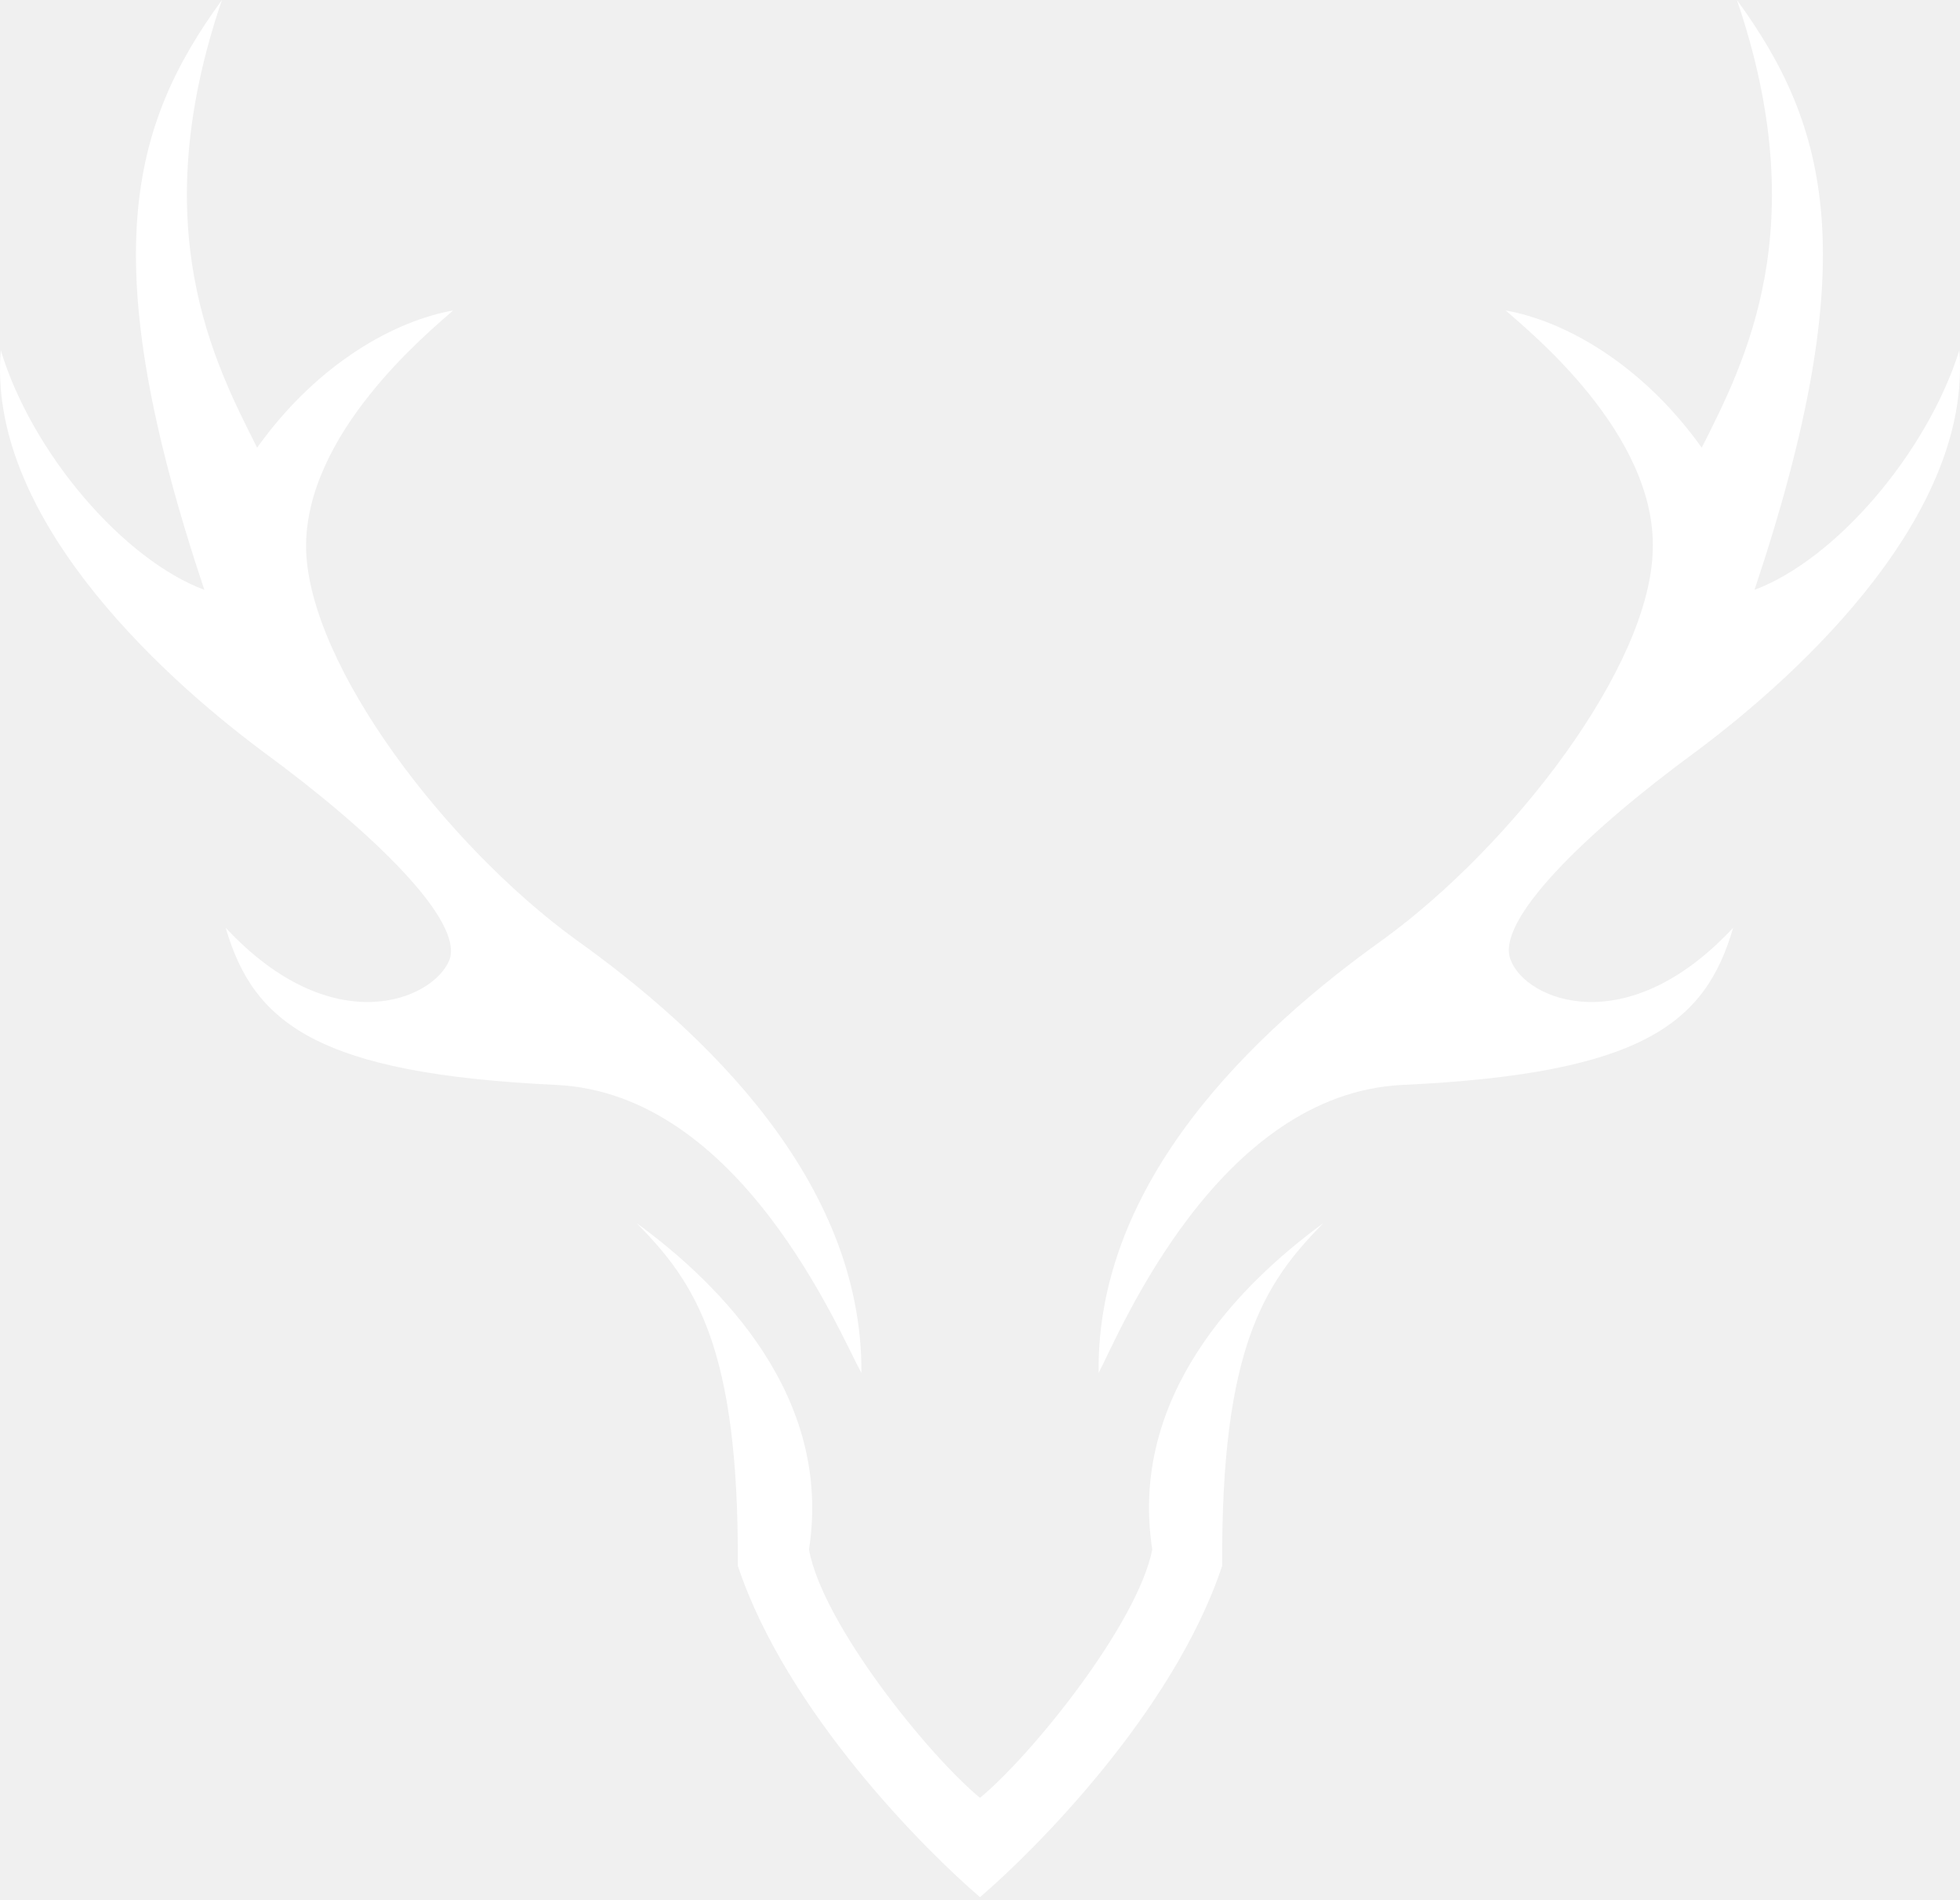
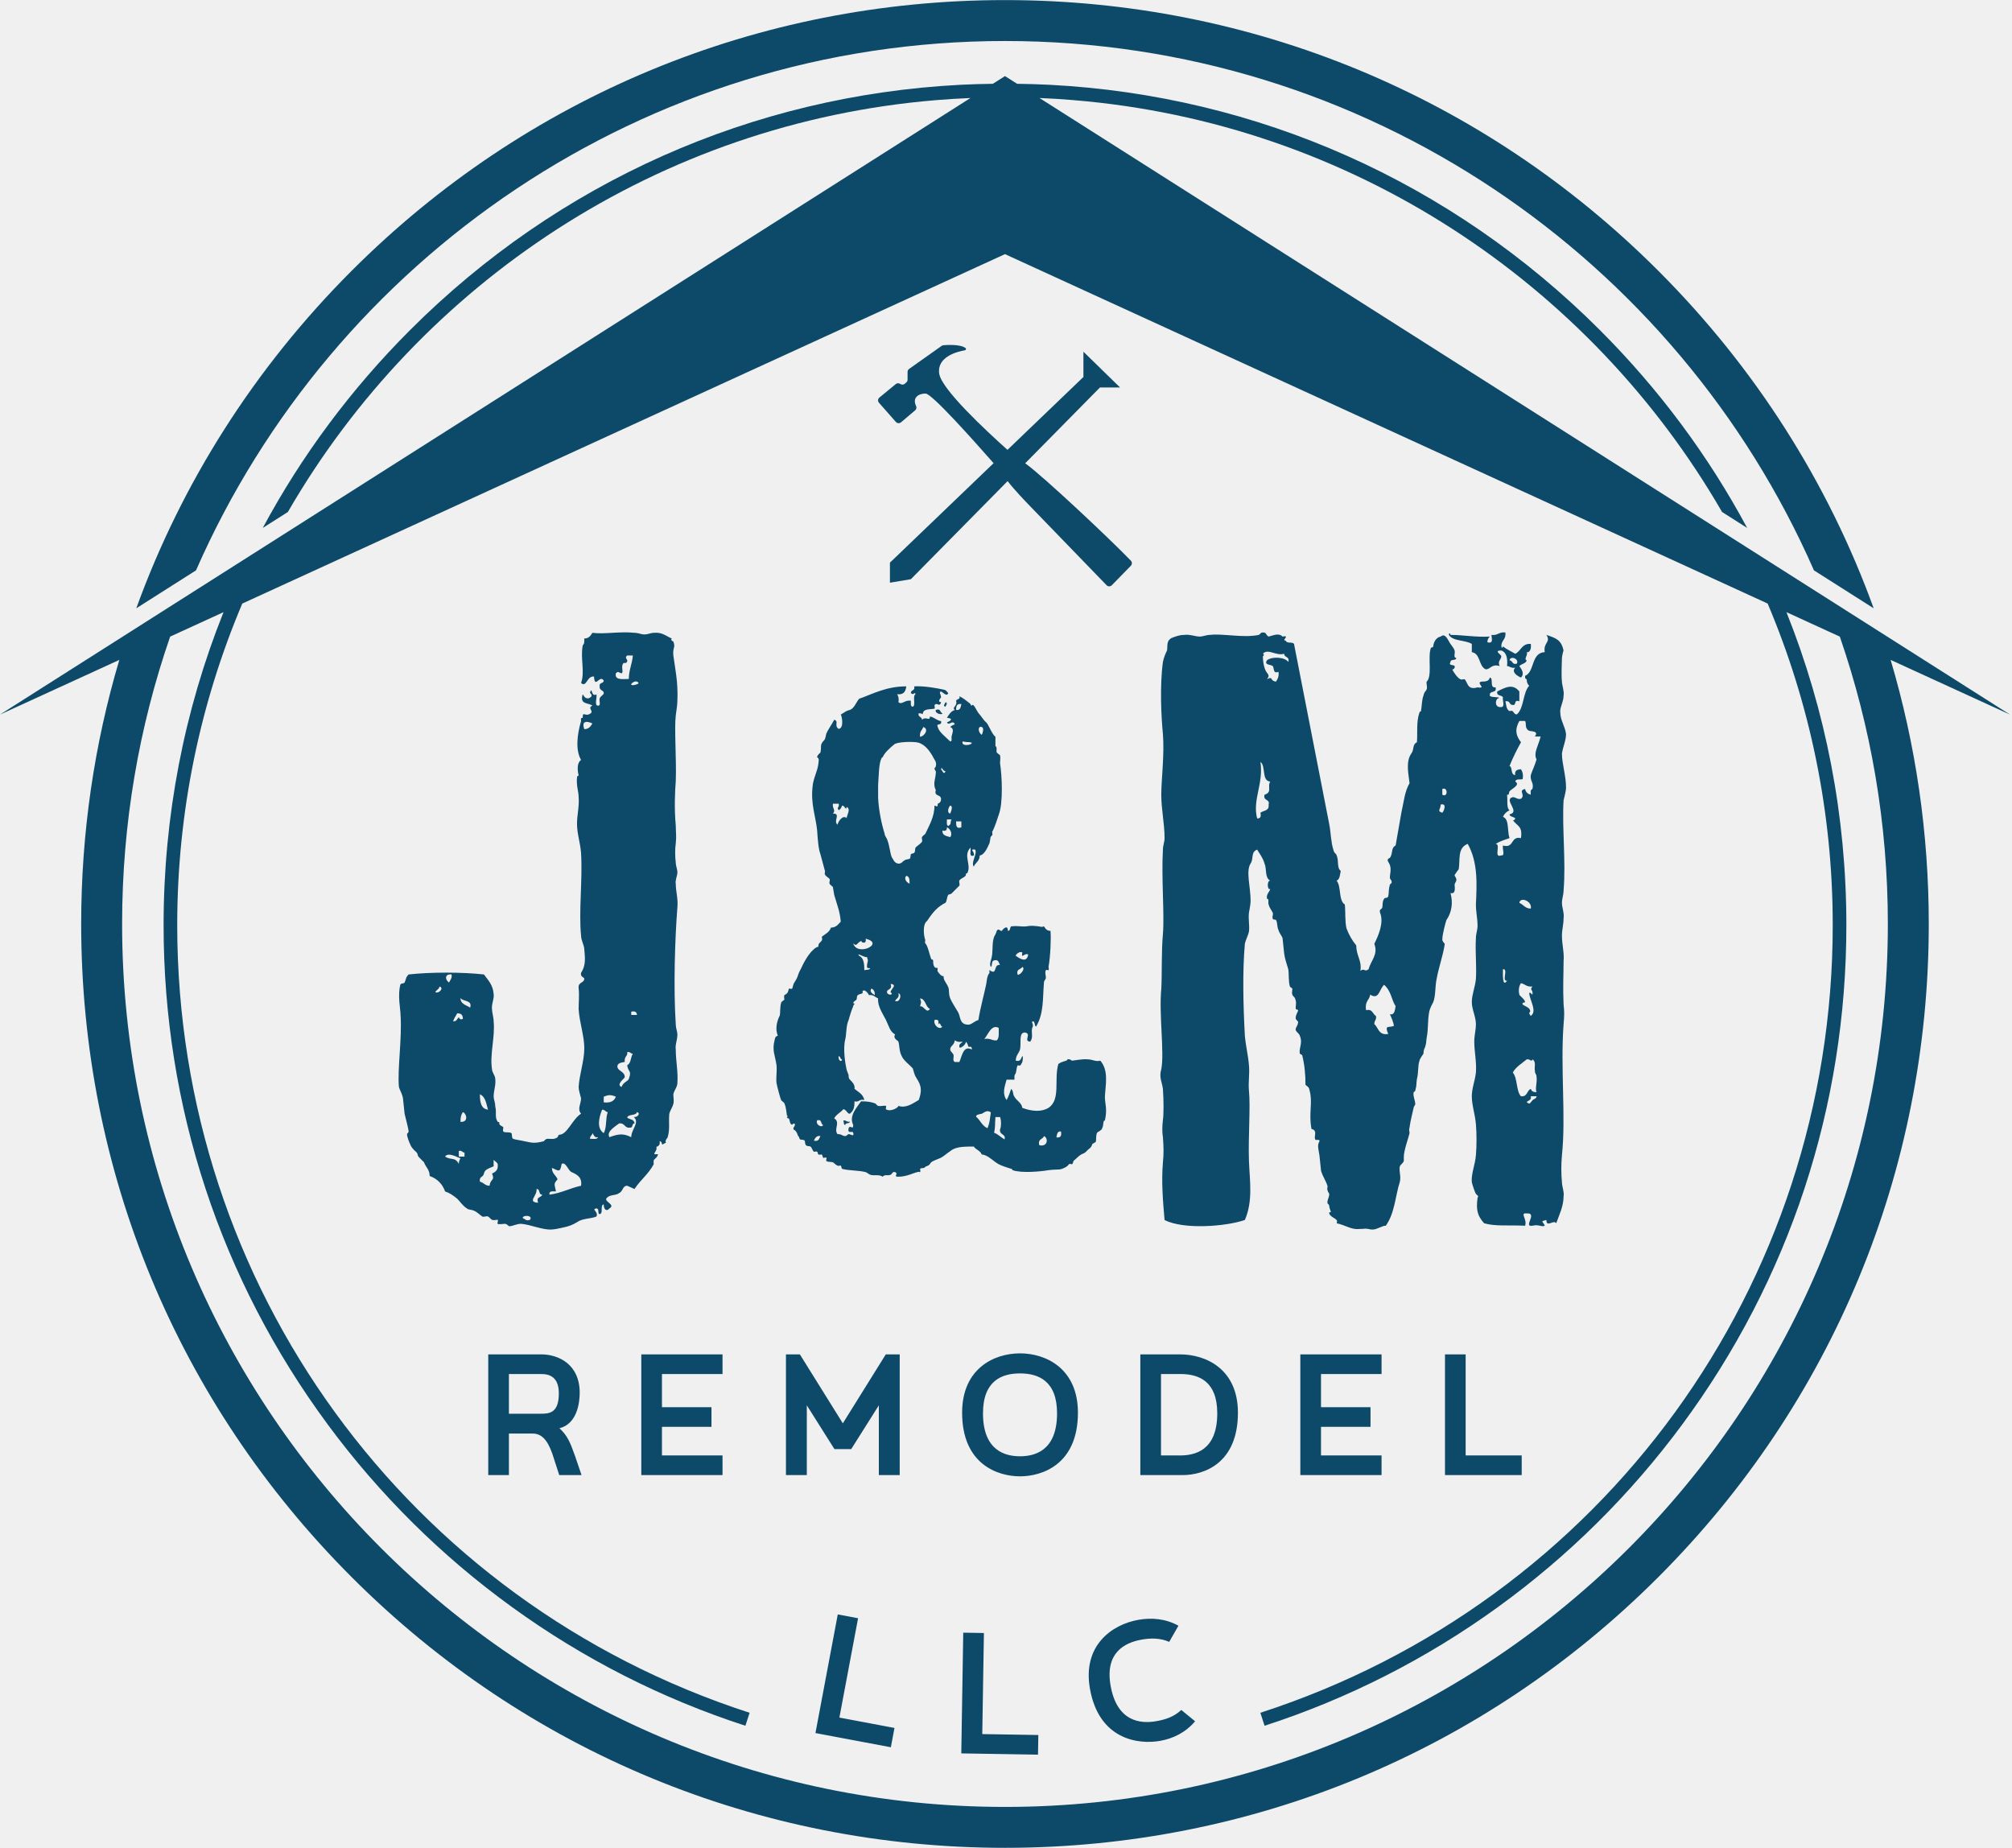
- <svg xmlns="http://www.w3.org/2000/svg" width="260px" height="252px" viewBox="0 0 260 252" version="1.1">
-   <g id="Page-1" stroke="none" stroke-width="1" fill="none" fill-rule="evenodd">
-     <g id="v" transform="translate(-0, 0)" fill="#FFFFFF" fill-rule="nonzero">
-       <path d="M145.736,182.166 C145.403,156.686 166.404,136.831 183.572,124.587 C200.573,112.178 218.908,88.518 219.241,72.966 C219.741,57.578 202.907,44.011 199.74,41.198 C207.24,42.522 217.574,47.982 225.742,59.398 C231.409,48.147 240.743,30.278 230.409,0 C242.576,16.711 247.41,34.415 232.742,78.26 C243.409,74.289 255.577,60.226 259.911,46.493 C261.577,68.002 239.576,88.849 224.908,99.769 C210.241,110.524 198.24,122.271 200.407,127.4 C202.407,132.695 215.741,138.32 229.909,123.098 C226.242,135.673 218.074,142.456 186.072,143.946 C161.571,145.104 148.57,176.706 145.736,182.166 Z" id="&lt;Path&gt;" />
-       <path d="M114.269,182.166 C114.433,156.686 93.435,136.831 76.269,124.587 C59.27,112.178 41.105,88.518 40.605,72.966 C40.272,57.578 56.937,44.011 60.104,41.198 C52.604,42.522 42.271,47.982 34.105,59.398 C28.439,48.147 19.106,30.278 29.439,0 C17.273,16.711 12.44,34.415 27.106,78.26 C16.44,74.289 4.274,60.226 0.108,46.493 C-1.726,68.002 20.273,88.849 34.939,99.769 C49.604,110.524 61.603,122.271 59.604,127.4 C57.437,132.695 44.105,138.32 29.939,123.098 C33.605,135.673 41.938,142.456 73.769,143.946 C98.268,145.104 111.267,176.706 114.269,182.166 Z" id="&lt;Path&gt;" />
-       <path d="M175.541,162.293 C164.28,170.528 149.707,185.35 152.854,205.607 C150.866,215.488 136.955,232.78 130,238.545 C123.045,232.78 109.134,215.488 107.312,205.607 C110.459,185.35 95.72,170.528 84.459,162.293 C92.242,170.198 98.038,178.762 97.873,207.747 C104.331,227.181 122.879,245.626 130,251.72 C130,251.72 130,251.72 130,251.72 C130,251.72 130,251.72 130,251.72 C137.121,245.626 155.669,227.181 162.127,207.747 C161.962,178.762 167.758,170.198 175.541,162.293 Z" id="&lt;Path&gt;" />
-     </g>
-   </g>
+ <svg xmlns="http://www.w3.org/2000/svg" xml:space="preserve" style="fill-rule:evenodd;clip-rule:evenodd;stroke-linejoin:round;stroke-miterlimit:2" viewBox="0 0 710 652">
+   <path d="M190.922 498.827h-11.335v-14.006h11.335c3.105 0 6.281 1.083 6.281 6.859 0 6.931-3.393 7.147-6.281 7.147Zm6.498 5.127c6.137-1.516 7.148-8.809 7.148-12.491 0-10.107-7.509-13.573-13.574-13.573h-18.699v42.597h7.292v-14.656h8.375c2.96 0 5.126 1.949 6.931 7.076l2.455 7.58h7.869l-2.31-6.785c-1.732-4.911-2.743-7.222-5.487-9.748ZM226.302 520.487h28.663v-6.931h-21.371v-10.108h17.472v-6.931h-17.472v-11.696h21.371v-6.931h-28.663v42.597ZM297.42 502.22l-15.162-24.33h-4.909v42.597h7.364v-24.62l9.747 15.451h5.92l9.747-15.451v24.62h7.364V477.89h-4.909l-15.162 24.33ZM359.948 513.845c-5.126 0-13.068-1.877-13.068-15.162 0-11.552 6.714-14.079 13.068-14.079 6.353 0 13.068 2.527 13.068 14.079 0 13.285-7.942 15.162-13.068 15.162Zm0-36.316c-9.314 0-20.433 5.486-20.433 20.937 0 18.267 12.635 22.455 20.433 22.455 7.797 0 20.432-4.188 20.432-22.455 0-15.451-11.119-20.937-20.432-20.937ZM416.338 513.556h-6.642v-28.735h6.859c6.497 0 12.995 2.527 12.995 13.862 0 13.285-8.014 14.873-13.212 14.873Zm.072-35.666h-14.006v42.597h14.872c7.726 0 19.566-4.259 19.566-22.021 0-15.378-11.262-20.576-20.432-20.576ZM458.865 520.487h28.663v-6.931h-21.371v-10.108h17.472v-6.931h-17.472v-11.696h21.371v-6.931h-28.663v42.597ZM517.203 477.89h-7.291v42.597h27.074v-6.931h-19.783V477.89ZM354.64 14.47c127.45 0 237.27 76.92 285.47 186.78l21.08 13.39c-16.05-44.27-41.76-84.85-76.04-119.13C523.58 33.94 441.72.03 354.64.03c-87.07 0-168.94 33.91-230.51 95.48-34.281 34.28-59.991 74.86-76.041 119.13l21.08-13.39C117.37 91.39 227.19 14.47 354.64 14.47ZM302.8 570.994l-7.166-1.349-7.876 41.862 26.606 5.006 1.282-6.811-19.441-3.658 6.595-35.05ZM347.206 576.204l-7.293-.118-.692 42.597 27.074.441.113-6.931-19.783-.322.581-35.667ZM407.948 607.33c-5.122.893-13.766.493-16.047-12.595-1.984-11.379 4.696-15.108 11.026-16.212 3.129-.545 6.417-.605 9.669.807l3.256-5.697c-4.54-2.507-9.445-2.898-14.069-2.093-9.389 1.637-19.827 9.026-17.174 24.247 3.136 17.995 17.014 19.827 24.695 18.489 4.553-.793 9.023-2.892 12.424-6.929l-4.872-3.989c-2.711 2.525-5.779 3.427-8.908 3.972Z" style="fill:#0d4969;fill-rule:nonzero" />
+   <path d="M316.148 148.883a1.29 1.29 0 0 0 1.803.13l4.985-4.229c.436-.37.596-.993.344-1.506-1.403-2.865.711-4.415 3.343-4.415 2.22 0 17.145 16.781 23.999 24.57l-36.58 35.097v7.074l7.381-1.23 34.15-34.622c2.303 3.022 6.399 7.275 7.873 8.798l27.047 27.945a1.29 1.29 0 0 0 1.851.004l6.709-6.87a1.285 1.285 0 0 0 .012-1.792c-6.92-7.202-30.997-29.912-37.297-34.365l26.397-26.762h7.074l-12.918-12.61v8.919l-26.799 25.713c-7.683-6.871-23.232-21.361-24.081-26.841-.942-6.081 6.559-7.869 9.054-8.292.38-.065.527-.562.221-.797-1.795-1.378-6.477-1.1-7.797-.99-.23.019-.445.099-.633.233l-11.475 8.128a1.29 1.29 0 0 0-.545 1.053v2.745c0 .372-.16.726-.44.972l-.517.451a1.29 1.29 0 0 1-1.477.157l-.283-.157a1.29 1.29 0 0 0-1.447.131l-5.773 4.744a1.292 1.292 0 0 0-.148 1.852l5.967 6.762Z" style="fill:#0d4969;fill-rule:nonzero" />
+   <path d="M666.19 326.02c0 171.79-139.76 311.55-311.55 311.55-171.79 0-311.551-139.76-311.551-311.55 0-35.488 5.974-69.592 16.952-101.392l18.839-8.63c-13.872 34.645-21.151 71.968-21.151 110.422 0 64.01 20.05 124.96 57.981 176.28a297.79 297.79 0 0 0 64.98 64.36c25.18 18.24 52.89 32.32 82.35 41.87l1.48-4.58C143.71 565.21 62.539 453.52 62.539 326.42c0-40.22 8.19-78.558 22.957-113.453L354.64 89.672l269.138 123.292c14.771 34.899 22.962 73.241 22.962 113.456 0 127.1-81.17 238.79-201.98 277.93l1.48 4.58c29.46-9.55 57.17-23.63 82.35-41.87 24.87-18 46.73-39.66 64.99-64.36 37.92-51.32 57.97-112.27 57.97-176.28 0-38.448-7.28-75.773-21.146-110.421l18.834 8.629c10.978 31.8 16.952 65.904 16.952 101.392Zm43.091-73.887L366.816 34.582c4.055.168 8.09.418 12.104.748h.01l.01.01c97.78 8.08 182.05 64.54 228.75 145.32h.01l8.84 5.62c-13.61-25.37-31.03-48.87-51.95-69.8-52.35-52.35-120.8-82.75-194.19-86.56a308.11 308.11 0 0 0-11.479-.353l-4.281-2.719-4.28 2.719c-3.838.054-7.667.157-11.48.353-73.39 3.81-141.84 34.21-194.19 86.56-20.92 20.93-38.34 44.43-51.961 69.8l8.851-5.62C148.3 99.87 232.57 43.41 330.36 35.33c4.014-.33 8.049-.58 12.105-.748L0 252.133l42.105-19.289c-8.861 29.856-13.456 61.161-13.456 93.176 0 87.07 33.91 168.93 95.481 230.5C185.7 618.1 267.57 652 354.64 652c87.08 0 168.94-33.9 230.51-95.48 61.57-61.57 95.48-143.43 95.48-230.5 0-32.015-4.594-63.32-13.456-93.176l42.107 19.289Z" style="fill:#0d4969;fill-rule:nonzero" />
+   <path d="m388.758 398.515-.014.029c.034-.034.032-.038.014-.029ZM333.693 247.733c-.23.693-1.156 1.388 0 1.62 0-.464.924-1.157 0-1.62ZM330.224 250.508c-.464 1.388 2.543 1.851 2.313 1.157-.926-.231-.463-1.85-2.313-1.157Z" style="fill:#0d4969;fill-rule:nonzero" />
+   <path d="M372.784 401.318c.23-.924.23-2.311 1.62-2.081.23 1.387 0 2.314-1.62 2.081Zm-6.014 2.776c-.693-2.313 1.387-2.08 1.618-3.237 1.62.694 1.389 3.931-1.618 3.237Zm-12.259-2.08c-1.388-.696-2.314-1.853-3.701-2.314.463-2.313.231-2.545.463-5.552h1.618c.463.926.463 3.47 0 4.396-.231 2.08 2.083 1.387 1.62 3.47Zm-6.014-3.933c-1.85-.694-2.544-2.777-3.933-3.933-.694-.924 2.083-1.155 1.85-1.155.696-.232 1.852-1.619 3.24-.463-.464 2.774-.233 3.007-1.157 5.551Zm3.933-35.391c0 1.62.23 3.703-.696 4.397-1.617.23-2.313-.927-4.394-.464 1.387-1.619 2.544-5.32 5.09-3.933Zm-13.88 12.03h-1.619c-.924-.463-.231-1.62-.461-2.546-.233-.694-1.157-1.157-1.157-1.85 0-1.387 1.387-1.387 1.618-3.237.695.463 1.389.693 2.776.463-.463.693-1.387.693-1.157 1.85 0 .924 2.314-.694 2.314-1.85.463.461.693 1.156.926 1.85 1.156-.233 1.156.23 1.156.924-3.009-1.618-3.469 2.313-4.396 4.396Zm-8.79-14.804c2.546-.693.694 2.544 1.62 1.157.694 0 .463 1.157 1.157 1.157-.926 1.387-3.24-.464-2.777-2.314Zm-5.087-4.857c.461-1.852.461-1.156 0-2.776 2.081.23 1.85 3.007 3.47 3.7-1.157 1.85-2.083-1.156-3.47-.924Zm-.463 33.075c-2.083 1.157-4.396 3.007-7.17 2.083-.463 1.157-3.47 2.081-4.396 1.157-.231 0 .232-.927 0-1.157-.694-.231-1.851.23-2.775 0-.232 0-.926-.926-1.156-.926-1.389-.461-2.546-.694-4.857-.694-1.389 2.083-4.396 5.09-2.777 8.327 0 2.083-.926-.23-1.619 1.157-.463 2.313 1.387.693 1.619 1.619.464 1.618-.926.461-1.619.461-.231 0-.694.696-1.157.696-1.157 0-1.157-.696-2.776-.696-1.387-1.85 1.156-4.163-1.157-5.55.696-1.387 2.313-2.081 3.24-3.237 1.387.23 1.619 2.543 2.776 1.156.924-.926 1.157-2.083 1.157-3.933 1.617.463 1.617-.924 3.467-.463-.461-2.081-2.08-2.774-3.467-3.931.23-1.389-.696-2.313-1.62-3.239-.463-.461-.463-.924-.463-1.618l-.694-1.852c-.463-2.081-1.387-7.401-.463-10.871.463-2.313.233-4.626 1.157-6.707.23-.926.926-3.239 1.619-4.857 0-.463.464-.695.464-.695 0-.231-.464-.461-.464-.461.231-.696.694-.696 1.157-1.157.231-.463 0-1.157.463-1.62.461-.463 2.311-.463 1.618-1.156.463-1.387 2.083.463 2.313 1.156 1.62-.23 2.083.694 3.239 1.157-.232 2.776 1.618 5.32 2.775 7.633.926 1.85 1.389 4.164 3.239 5.088-.926 1.389.924 2.083 1.157 2.546.463 1.85.23 3.237 1.156 5.087.694 1.62 2.774 3.007 3.931 4.396.233.694.463 1.85.926 2.774 1.387 2.314 2.777 3.933 1.157 8.327Zm-28.22-15.497c.693.233.463 1.157 1.156 1.157-.23 1.389-1.619 0-1.156-1.157Zm-.463-81.65c-1.618-1.387 1.389-3.932-1.618-3.932 1.157-1.157-.232-1.62 0-3.47h2.081c.232 1.62-.924 1.157 0 2.313.693-.463.926-.925 1.156-1.618.927-.232 1.39 2.082 1.62.462 1.62.693 0 3.007 0 3.932-1.156-1.157-2.776.694-3.239 2.313Zm11.566 50.656c-.23.693-1.387.463-2.083.693 0-2.313-.23-4.394-1.85-5.089-1.157-1.387 1.85.695 2.776.463.694 1.85 0 1.389 0 3.47 0 .463.694.463 1.157.463Zm-3.007-9.716c-.693.463 1.85 1.619 1.387-.694 6.94 1.62-3.006 6.477-4.394 1.62 1.388 1.387 1.157-.231 3.007-.926Zm4.627 19.199c-.926-.463-2.083-1.387-1.157-2.313.924.463 1.157 1.157 1.157 2.313Zm6.013-.693c0 .924-1.387.463-1.619 0-.694-1.62 2.082-.926 1.156-3.24 3.24.233-1.387 2.777.463 3.24Zm2.314 0c1.387.463.463 3.47-1.157 2.774.23-.924 1.62-.924 1.157-2.774Zm3.93-38.63c-1.156-.461-2.08-1.85-1.156-2.774 1.156.23 1.156 1.387 1.156 2.774Zm-11.101-34.695c.231-3.238.231-7.632 1.157-9.483 0-.232.23-.232.461-.462.696-1.62 2.546-3.238 3.933-4.395 1.157-1.157 7.403-1.157 8.79-.694 2.081.694 3.7 2.544 5.087 5.089.233.694 1.39 1.619.927 3.238 0 .231-.464.694-.464.694 0 .693.694.925.464 1.619 0 1.851-1.157 3.932 0 6.014-.694 2.544 1.85 1.387 1.85 3.239 0 .925-.463 1.387-1.157 1.618 0 1.62-.463.695-1.157.695 0 3.932-1.85 6.938-3.237 9.945-.232.232-1.156.924-1.156 1.157-.233.23.23 1.157 0 1.617-.464.696-1.62 1.39-2.314 2.083-.23.694 0 1.387-.463 1.85-.23.233-.924.233-1.156.464-.231.463 0 1.387-.464 1.619-.46.231-1.387.231-1.617.461-.926.463-1.389 1.62-2.776 1.157-1.157-.461-1.157-1.157-1.851-2.081-.693-1.62-.693-3.7-1.619-6.246-.231-.694-.924-1.387-.924-2.081-1.157-3.7-2.083-8.327-2.314-12.722v-4.395Zm15.961-20.585c2.08.693.461 3.238-1.157 3.47-.233-1.851.694-2.314 1.157-3.47Zm7.863 15.497c-.693 1.85-1.156-.462-1.619-.462.232-1.62.693.925 1.619.462Zm.463 19.892c1.157.463 2.081 2.313 1.157 3.47-1.389-.463-2.776-.463-2.776-2.313 1.156.231 1.619 0 1.619-1.157Zm0-2.775h1.618c-.693 1.388.233 1.388-1.157 2.313-.693-.232-.461-1.388-.461-2.313Zm1.157-4.857c1.157 0 .231 2.312 0 2.775-1.389-.231-.463-2.545 0-2.775Zm-46.956 111.024c1.85-.463 1.156 1.39 2.082 1.62-.232 1.157-2.776 0-2.082-1.62Zm-1.157 7.171c.463-.924.926-1.851 2.313-1.618-.461.694-.461 2.081-2.313 1.618Zm52.044-112.645v2.082c-1.85.695-1.85-.694-1.85-2.082h1.85Zm0-41.404c-.231.927-.231 2.314-1.85 2.082 0-1.387.232-2.312 1.85-2.082Zm.463 13.185c2.083.463 1.85 0 3.239.463 0 .926-3.933 1.388-3.239-.463Zm6.014-5.088c2.082-.463.926 2.544.693 2.775-.924-.693-1.387-2.082-.693-2.775Zm15.036 79.569c0 .231-.233 1.155 0 1.155.461 0 1.156-.924 2.08-.461-.463 3.007-2.776 1.617-4.393.461-.233-.231 1.387-1.85 2.313-1.155Zm-1.62 7.864c-.693-2.083 1.157-1.85 1.62-2.776 1.156.463-.463 2.776-1.62 2.776Zm26.368 59.675 1.156-.693c.233-.463 0-2.314.464-3.238 0 0 .463-.463.693-.463 0 0 .835-.668.94-.722.674-1.361.451-1.6.68-2.748 0-.23.463-.463.463-.463.924-3.93 0-5.781 0-8.326.23-4.394 1.387-9.251-1.62-12.721-1.62.463-2.776-.463-4.394-.463-1.85-.231-5.089.463-5.552.463-.231 0-.694-.694-1.618-.463 0 0-.233.463-.463.463-1.62.463-2.083.693-2.776 1.156-1.62 5.551.926 12.491-3.47 15.497-2.314 1.388-5.551 1.388-9.251 0-.233-1.85-2.083-2.543-2.777-3.932-.693-.925-.23-1.851-1.156-2.775-.463 1.387-.926 2.775-1.62 3.931-1.62-2.313-.693-4.624 0-7.17h2.776v-1.157c0-.693.464-.924.464-1.156.23-.461.23-2.081.693-2.775 0 0 .924.231.924 0 0 .231.696-1.156.696-1.156 0-.233.461-1.85 0-2.083-.463.694-.463 2.083-2.313 1.62 0-2.313 1.617-2.777 1.617-4.857.233-2.083-.461-5.09 1.62-5.09 2.544.463-.694 3.007 1.85 3.24 1.389-1.851 0-3.703.926-5.32.231-1.157-.693-1.62 0-1.851.924 0 .463 1.618 1.157 1.851 2.774-4.627 2.313-9.947 2.774-15.5 0-.693.463-.924.696-1.617 0-.926-.463-2.083 0-2.777 0-.23.924 0 .924 0 .232-.23 0-.926 0-1.156.693-3.933.926-10.177.693-12.721-1.387 0-1.85-.926-2.313-1.62-.924.463-1.387 0-2.081 0-2.313-.232-2.543-.232-3.933 0-2.08.231-3.006-.232-5.087 0-1.157-.232-.463 1.62-1.62 1.62 0-2.776-2.313 0-2.083 0-.693.23-1.154-1.157-1.85 0-.23.924-.693 1.618-.924 2.081-.693 1.85-.463 3.933-.693 6.246-.233 2.08-1.157 3.237-.463 4.394.693-.463 0-2.081 1.156-2.314 1.62-.463 1.62.927 2.081 1.62-1.618-.23-1.387 1.387-2.081 2.313-1.389.464-1.85-1.619-1.62.464-.924 1.156-.924 2.543-1.156 3.93-.924 4.396-2.081 8.327-2.776 12.723-1.618.463-2.544 1.85-3.931 1.618-2.777-.231-2.314-2.774-3.24-4.394-.924-1.62-2.08-3.237-2.774-4.857-.696-1.85-.232-3.007-.696-3.933-.461-1.387-1.85-2.544-1.617-3.931-.694.231-1.62-.926-2.083-1.62-.23-.232 0-.926 0-1.156-.23-.233-.924 0-1.157-.463-.463-.694-.463-1.387-.463-2.314-.23-.463-.461-.23-.693-.463-.694-1.85-1.157-4.624-2.081-5.55-.232-.231 0-.926 0-1.157-.693-1.85-.693-4.857 0-6.013 0-.231.694-.694.924-1.157 1.85-2.776 3.47-4.627 6.246-6.014.463-.693.463-2.082.924-2.776.464-.23.927-.23 1.157-.463l2.776-2.774c.231-.463-.23-1.389 0-1.85.694-.927 2.314-1.157 2.314-2.083 0-.694.23-.231.463-.463 1.619-3.007-1.62-6.244 1.156-9.021.231 1.157-.693 3.47 1.157 2.777.461-1.39-1.85-2.314.461-2.083.926 1.389-1.618 4.626-.461 6.013.461-1.387 2.081-1.85 2.081-3.93 1.85-.233 3.006-3.47 3.469-4.396.464-1.851 0-1.851.927-2.775.23 0 0-.925 0-1.156.924-1.62 1.85-4.627 2.313-6.015 1.617-4.163 1.154-13.877.461-18.272 0-.695.232-1.852 0-2.777 0 0-.924-.693-1.157-.925-.23-.925.233-1.85-.461-2.313v-3.237c-1.389-1.157-2.313-4.165-3.239-5.09-.924-.693-1.85-2.313-2.313-2.775-1.157-1.157-2.081-4.164-2.775-3.239-.232.464-.463-.463-.463-.463-1.389-1.155-2.546-2.081-3.933-2.775.463 1.157-.924.925-1.156 1.62 0 .23.232.693 0 1.155-.231.927-1.387 1.389-.463 2.082-1.387.463-2.081 1.62-2.775 2.777 2.544.231 1.157 1.156 0 1.618.694 1.388 2.081-1.157 2.775.695-.694.23-1.157.462-1.618.925 1.618.693.694 2.082.461 3.47 0 .693.233 1.618-.461 1.618-1.62-1.618-3.933-3.238-4.396-5.088-.693-1.62 1.62-.232 1.157-2.082-1.62-.231-2.314-1.388-3.931-1.62 0 1.852-1.389-.231-2.776 1.157 0-1.157-1.62-.925-1.157-2.313 2.081 0 .924 1.156 1.62-.462.461-1.157 3.237-.925 3.93-1.157.233-.231 0-.925 0-1.157.694-1.388 1.851.926 2.314-1.156-1.387 0-.231-1.388 0-1.619 0-1.156-.924-2.081 0-2.081.463 0 2.082 2.081 2.543.462-.693-.462-.461-.926-1.617-1.157-2.083-.462-6.94-1.387-10.41-1.157.463 1.62-1.156 1.157-1.156 2.314.926 1.156 1.389-.694 1.619.463-1.156.693.231 3.931-.926 4.395-.924 0-.693-1.157-.693-2.082-2.081-.463-3.238 1.618-4.394.462.23-1.157 0-2.082-.463-2.775 2.082.231 3.006-.695 3.237-2.777-6.938 0-11.564 2.545-16.654 4.395-1.157 1.388-1.617 3.239-3.237 3.932-1.387.232-2.313 1.157-3.24 1.62.233 0 1.39 4.626-.693 5.088-1.85-1.156.232-2.775-1.62-3.238-.693 1.388-2.311 3.701-2.774 4.858-.463 1.85-.233 1.85-1.157 2.775-1.156 1.389-.463 1.851-.926 3.932-.23.232-1.156.925-1.156 1.62l.463.462c.232.463 0 1.388 0 1.62-.231 2.775-1.851 5.32-2.081 8.327-.696 6.245 1.157 10.64 1.618 15.497.232 3.47.463 6.476 1.156 8.327l1.62 6.013c0 .463-.231.926 0 1.157.23.693 1.387 1.156 1.62 1.62.23.463-.233 1.156 0 1.617 0 .233.924.926 1.156 1.157l.461 2.776c.926 3.239 2.083 6.014 2.313 9.484-.924.926-1.617 2.082-3.467 2.082-.463 1.618-2.083 2.314-3.24 3.238.694 2.082-1.387 1.619-1.156 3.469-1.157.231-2.081 1.388-2.777 2.083-1.156 1.387-2.08 3.007-2.774 4.394-.693 1.62-1.157 2.081-1.62 3.47-.463 1.62-1.156 2.313-1.619 3.237l-.463 1.62c-.231.231-.924 0-1.155 0-.232.463-.232 1.387-.696 1.62 0 .23-.924.693-.924.693-.232.463 0 1.157 0 1.62-.232.23-1.156.694-1.156 1.157-.463 1.617-.233 3.467-.463 4.394-1.157 2.313-1.62 4.857-.694 7.17-.926.232-.926.693-1.156 1.62-.927 3.7.23 5.32.693 8.789.233 2.081-.23 4.394 0 6.245.233 1.389 1.387 5.552 1.62 6.013.23.463.693.463 1.156 1.157.694 1.619.694 3.239.924 4.396.233.23.696 0 0 .461-.23.232.696.693.696.463.461 1.387.231 1.85 1.155 2.313-.231-.23 1.156-.926.926 0 0 .694-.694.694-.463 1.62 1.156.463 1.389 1.85 1.619 2.313.463.231.231.694.694 1.157.233.23 1.157 0 1.62.461.23.463 0 1.156.463 1.619.461.463 1.156.233 1.617.463.463.463.696 1.388 1.157 1.851.232 0 .926-.231 1.157 0 .232 0 .232.926.463.926.232.23.926 0 1.156 0 .231.23.463 1.156.463 1.156.231.231.924-.232 1.157 0 .23.231-.233.924 0 1.155.693.463 1.62.232 2.313.463.461.233.924.926 1.618 1.157.232.232.695 0 1.156 0 .233.232.233.926.463 1.156 2.544.694 5.553.463 8.327 1.157.233 0 1.39.926 1.62.926 1.387.461 3.007-.233 4.394.694.696-.927 1.852-.233 2.776-.694.694-.233.463-1.157 1.62-.926 1.387.693-.926 1.62 1.157 1.62 3.006 0 5.32-1.388 6.707-1.62.23-.231.693 0 .926 0 .23-.231 0-1.157 0-1.157.461-.463 1.387 0 1.85-.693.463-.463.463 0 .924-.463.696-.231.696-.694 1.157-1.157.926-.694 2.546-1.157 3.47-1.618 1.619-.926 3.47-2.776 4.857-3.239 1.85-.694 4.163-.694 6.709-.694.693 1.157 2.313 1.388 2.774 2.777 2.313.23 3.933 2.311 6.016 3.467 1.387.696 3.007 1.157 4.394 1.62.463 0 .463.463.463.463 3.237 1.157 10.177.463 12.721 0 3.933-.463 3.7.231 6.246-1.156 0 0 .924-.694.924-.927.233-.23.926 0 1.157 0 .232-.23.463-.924.463-1.156 1.156-.924 1.619-1.618 2.776-2.311 1.618-.696 1.387-.696 2.313-1.62 1.157-.926 1.157-.926 1.618-2.083Z" style="fill:#0d4969;fill-rule:nonzero" />
+   <path d="M297.61 395.304c.23.694 0 1.62.693 1.62 0-.926 1.387-.23 1.62-1.157-1.157.231-1.157-.463-2.313-.463ZM443.625 288.793c-1.734-6.648 2.313-12.142 1.158-19.948 2.022 1.445.288 6.65 3.467 6.939-1.155 1.734.87 3.759-2.022 4.626-.579 2.312 2.022 1.445 1.446 3.469.288 2.314-1.736 2.024-2.891 2.89.288 1.446 0 2.024-1.158 2.024Zm2.024-58.114c1.734-2.024 4.626.867 7.517 0 0 1.446 2.025.867 1.446 2.891-1.157-1.734-5.783-2.024-7.517-.578-1.157 1.735 1.446 1.446 2.025 2.023.576.579 0 2.892 2.022 2.025.291 1.446-.288 2.602-.867 3.469-2.313-.289-.867-2.023-3.18-.867 1.446-1.735-.29-1.735-.867-4.048-.29-.867-.579-2.313-.579-4.048.579-.289.289-.867 0-.867Zm37.876 120.278c3.18 2.025 3.18-2.025 4.917-3.471 2.6 2.316 2.6 5.496 4.046 7.52-.288 1.446-.288 3.18-2.025 2.889.579 1.158 1.158 2.604 1.446 4.049-1.734.867-3.467-.578-2.022 2.892-3.47.579-3.47-2.313-4.916-3.47 0-1.446.867-1.446.579-2.892-1.158-.579-1.158-2.601-3.47-2.022-.579-3.182 1.157-3.47 1.445-5.495Zm24.867-67.078c2.312-.578 1.155 2.314.576 2.89-2.022-.576-.576-1.155-.576-2.89Zm.576-5.493c2.025-.868 2.025 3.18 0 2.024v-2.024Zm23.709 17.346c-.867-2.601 0-6.65-2.313-7.517.579-1.155 1.158-1.734 2.313-2.312-1.155-.867-.577-3.469-.867-5.493.867.289.579-.867.867-1.157.578-.867 4.049-2.313 2.024-3.469.291-1.158 1.734-.579 2.604-.868.288-1.446 0-2.602-.579-3.469-1.446 0-2.313.577-2.025 2.023-1.734 0-.867-2.892-2.024-3.18 1.157-2.891 2.603-5.783 4.049-8.385-1.734-2.313-2.313-4.337-.579-7.517h2.025c.579.867-.291 2.602 1.445 3.469.867.29 3.468 0 2.025 2.025h2.022c-.867 3.469-2.601 5.782-1.446 8.094-.576 2.025-1.445 3.76-2.022 5.494-.29 2.314 1.155 2.602.577 4.916-.867.288-.577 1.446-.577 2.024-1.157-.29-1.736-.867-2.024-2.024-2.604.578.288 2.024-1.446 3.469-1.446.29-1.734-.579-2.892-.579-3.47.869 2.892 5.205-1.157 6.072 0 .867 1.736.867 2.024 1.445 0 .289-.579.867-.867.579 1.734 2.313 3.471 2.025 2.892 6.36-3.759-.867-2.313 3.761-6.362 2.603-.288 1.158.867 3.759-.576 3.471-2.892 1.155 0-4.05-2.025-4.05 1.446-.867 3.18-1.445 4.914-2.024Zm3.47 22.841c.288-2.312 4.626-.576 4.049 2.025-2.024 0-2.603-1.446-4.049-2.025Zm.579 28.337c1.446.288 2.025 1.446 4.047 1.155-1.156 1.446.29.867 0 2.892-.577-.288-.577-.867-1.156-.579.289 2.892 2.892 6.362.579 8.096-1.445-1.734.577-.867-.579-2.601-.578-.579-2.024-1.158-2.312-1.446-.291-.867.867-.579.867-.867 0-.869-2.025-2.315-2.025-2.603-.288-1.155-.288-2.892.579-4.047Zm5.492 38.455c-1.155 0-1.734-.291-2.022-1.158-1.445.579-1.157 2.892-3.47 2.604-1.734-1.737-1.158-6.362-2.892-8.387 1.158-2.024 3.18-3.179 4.917-4.625 1.155-.288 1.733 1.157 2.022 0 1.445.867.578 2.601.869 4.046 0 1.158.576 1.158.576 2.025.291 2.313-.576 4.049 0 5.495Zm-1.445 2.889c-.867.87-.867 1.736-2.022.579.576-.579 1.733-.579 1.445-2.022h2.022c0 .867-.867.867-1.445 1.443Zm-10.409-46.26c2.025-.288-.576 4.337 1.446 4.047-1.734 2.603-1.446-2.601-1.446-4.047Zm-82.114-31.226c-1.155-.29-1.155 3.468 0 2.892-.288 1.155-1.445 1.734-1.155 3.468.867 0 .288 1.157.579 2.024.288 1.158.867 1.734 1.446 2.892.288.579-.291 1.446 0 2.025 0 .578 1.155.288 1.155.578.579.867.288 2.313.867 3.468.291 1.158 1.157 2.025 1.446 2.892l.578 5.495c.289 2.022.867 3.468 1.446 5.492.288 1.734 0 4.337.579 6.071 0 .291.579.291.867.867 0 .579-.288 1.446 0 2.025.288.867.867.579 1.155 2.025.291.866 0 2.024 0 2.891.291.579.87.288.87.579 0 .576-.87 1.443-.87 2.889 0 .291.87 1.158.87 1.158 0 1.445-.87 1.733-.87 2.891.291.867 1.158 1.155 1.446 2.025 1.158 2.601-.288 4.046 0 6.359 0 0 .579.291.869.579.867 3.47 1.155 6.938 1.155 10.409.867.866 1.158.578 1.446 2.024 1.158 4.047-.288 7.805.579 13.01 0 .869.579.578.867.869 1.158.867 0 2.313.579 3.468.288.291 1.734-.288 1.446.579-.867 1.446-.291 2.891 0 4.916l.579 5.492c.576 2.025 1.733 3.471 2.312 5.493 0 .291-.29.867 0 1.446 0 .29.576 1.157.576 1.157 0 1.446-.866 2.313-.576 3.468 0 0 .576.291.576.87 0 .576.579 2.022.579 2.022 0 .29-.867 0-.579.578.579 1.734 3.471 1.734 2.604 3.471 2.892.579 5.204 2.313 7.808 2.024 2.601 0 1.734-.29 3.467 0 2.025.577 3.183-.29 4.05-.578.867-.291 1.155-.579 2.022-.579 3.182-4.338 3.47-10.988 4.916-15.325.579-2.022-.288-3.759 0-5.492.288-.867 1.158-1.158 1.446-2.025v-1.446c0-2.313 1.734-6.938 2.024-8.384 0-.579-.29-1.155 0-2.024.288-2.313 1.155-5.493 1.446-6.939 0-.288.576-1.157.576-1.157 0-1.446-.867-2.889-.576-4.335 0 0 .576-.291.576-.579.579-2.024.291-2.313.579-4.049.579-2.022.291-4.626.867-6.359.291-1.158 1.158-2.025 1.446-2.604 0-1.155.291-1.734.579-2.313.579-2.024.29-1.733.579-3.47.578-2.892.288-6.071.866-8.963.291-1.446 1.158-2.891 1.446-3.468.867-2.315.579-5.204 1.158-8.095.867-4.629 2.313-8.387 2.892-12.434 0 0-.87-.867-.87-1.445 0-2.025 1.158-6.072 1.446-6.939 2.024-2.891 2.312-6.362 1.445-9.541 2.024.576 1.446-2.313 1.446-2.892 0-.579.578-1.158.578-1.446.289-.867-.578-1.445-.578-2.024 0 0 1.158-1.734 1.445-2.025.58-3.18-.578-7.517 3.181-8.963 3.761 6.65 3.181 14.746 2.891 21.396 0 2.604.579 4.917.579 7.517 0 1.446-.579 2.892-.579 4.338-.288 4.916.29 9.829 0 14.458-.288 2.891-1.445 5.492-1.445 8.095 0 2.601 1.445 5.205 1.445 7.806 0 2.024-.577 4.049-.577 6.071 0 3.758.867 7.229.577 10.987-.288 2.892-1.445 5.495-1.445 8.387 0 3.179 1.157 6.359 1.445 9.83.29 3.467.29 7.517 0 10.987-.288 3.468-1.734 6.647-1.445 9.539.29 1.158 1.157 3.758 1.445 4.049.29.579 1.157.579.579 1.446-.579 4.337 0 6.359 2.313 8.963 4.049 1.155 8.096.579 14.458.867.867-2.313-2.025-4.626.579-4.338 4.046-.288-1.446 4.917 2.022 4.338 2.312-.579 3.182.579 4.337 0 0-.288-.867-1.446-.867-1.446 0-.288 1.446-.579 1.446-.579 0 2.892 2.603-.288 3.47 1.158 1.155-3.18 2.601-6.071 2.601-9.542.291-1.446-.579-3.47-.579-4.916-.288-2.892-.288-6.359 0-9.539 1.446-13.591-.576-30.65.579-46.262.291-3.18.291-4.338 0-6.939-.288-6.362 0-10.408 0-15.324.291-2.892-.579-5.784-.579-8.963 0-2.025.579-4.05.579-6.071.291-2.025-.579-3.759-.579-5.496 0-1.445.579-2.891.579-4.337.867-10.409-.579-21.972 0-31.802.291-1.446.867-3.181.867-4.627 0-4.048-1.446-8.385-1.446-11.854.291-2.313 1.446-4.625 1.446-6.939-.288-2.603-2.022-4.915-2.022-7.518-.291-1.735 1.155-3.758 1.155-6.071.291-1.446-.579-3.76-.579-4.916-.288-2.602 0-6.65 0-8.384 0-.579.579-2.892.579-2.602-.867-3.76-2.601-4.337-6.071-5.494 1.734 2.602-1.158 2.602-.579 6.071-4.914.29-3.468 6.94-6.938 8.386 0 .577 0 1.156.579 1.156 0 1.156.288 1.735.866 2.313-2.312 2.602-1.736 7.806-4.337 10.119-1.446 0-.867-1.734-2.603-1.156-1.155-.578-1.155-2.313-1.446-3.469 1.446-.29 1.446.866 2.024 1.156 2.313.867.579-2.023 2.892-1.156v-3.47c-2.313-2.891-4.916-1.445-7.805 0-.291 1.734 1.446 1.157 2.022 2.024-.288.867.867 3.469-.576 3.469-2.025.289-2.316-1.734-1.446-2.89 2.313-.869-2.603-.29-2.603-1.157-.289-2.024 2.603-.579 2.024-2.891-2.313.289-.579-3.181-2.024-3.471-.289 1.157-1.158 1.446-2.892 1.446-2.313.289 2.025 2.602-1.446 2.025-3.758 1.156-3.47-2.025-4.625-2.892-.289 0-1.159.29-1.446 0-.867-.289-2.313-2.313-2.892-3.469.288.288 1.158-.579.867-1.158-.288-.577-2.312 0-1.446-1.445 0-1.157 2.024-.289 2.024-1.445-1.157 0-.287-1.735-.578-2.602-.288-.868-.867-1.446-1.446-2.314-.866-1.156-1.733-4.048-3.467-2.602-1.737.289-2.604 2.314-2.604 3.47-.288.578-.867.288-.867.578-1.157 3.181.579 9.831-1.445 11.854-.289.289.288 2.025 0 2.602-.289.868-.867.868-1.158 2.314-.576 1.445-.576 3.759-.867 5.493 0 0-.579.289-.579.578-1.155 3.47-.576 6.94-.867 10.409-1.734.867-.867 2.602-2.022 4.048-2.025 2.892-.869 7.517-.579 10.409-1.736 2.891-2.024 6.65-2.891 10.407l-2.025 11.566c-1.734.867-.867 2.892-2.025 4.337-.288.289-1.155.289-.576 1.446 1.446 2.025.576 4.047.576 5.493 0 .867.87.867.579 2.024 0 0-.579.288-.579.579-.576 2.022-.288 2.892-.576 4.047-.29.867-1.157.29-1.445.867-.87 1.157-.291 2.891-.87 3.47-.288.288-.867.288-.576 1.446 1.446 3.47-.579 8.096-2.025 10.987 1.446 3.759-1.158 5.783-2.025 8.963-1.445 1.158-1.445-.579-2.891.579.579-3.759-1.446-5.204-1.446-8.963-1.446-1.736-2.601-3.758-3.468-6.074-.578-2.601-.29-5.492-.578-8.384-2.313-1.445-1.158-6.359-2.892-8.384 1.158-.579 1.158-2.024 1.446-3.47-1.446-1.155-.579-3.471-1.446-5.492-.288-.867-.867-.579-1.158-2.025-.867-2.604-.867-6.071-1.446-8.963l-12.43-63.609c-.579-.867-2.604 0-2.892-1.156-1.736 0 1.734-2.024-1.157-1.446-1.446-1.446-3.468-.288-4.914 0-1.158-.578-.579-1.446-2.025-1.446-.866 0-.866.579-1.445.868-5.495 1.157-12.722-.579-17.35 0-1.155 0-2.312.578-3.468.578-1.736 0-3.47-.867-5.495-.578-1.733 0-3.179.578-4.625 1.157-1.734 1.156-1.155 2.602-1.446 4.337-.579 1.156-1.155 2.602-1.446 4.047-1.155 8.385-.578 19.662 0 25.444.579 7.228-.578 16.191-.578 21.396 0 5.204 1.157 10.117 1.157 15.322 0 1.445-.579 2.603-.579 4.049-.578 9.83.579 22.842 0 29.78-.578 6.362-.288 14.746-.578 19.371-.867 8.963 1.157 22.554 0 28.337-.867 2.892.29 4.626.578 6.938.291 4.338.291 8.963 0 10.988-.288 2.312-.288 4.337 0 6.071.291 3.759.291 5.783 0 8.963-.578 6.65 0 13.588.579 20.238 6.65 3.471 21.684 2.313 28.334 0 2.892-6.65 1.737-13.588 1.446-20.817-.288-8.672.579-18.793 0-24.864-.288-2.891.291-5.783 0-8.963-.288-3.47-1.155-6.94-1.446-10.408-.578-10.7-.866-22.554 0-32.384.291-1.445 1.158-2.891 1.446-4.337.291-2.025-.288-4.337 0-6.65.291-1.734.579-2.892.579-4.337 0-4.626-1.734-10.409 0-13.01 1.158-1.736 0-4.049 2.313-4.916.867 1.446 2.024 2.891 2.603 4.916.867 2.022 0 4.914 2.022 6.071Z" style="fill:#0d4969;fill-rule:nonzero" />
+   <path d="M535.28 234.148c-1.734.579-1.446-1.156-2.603-1.156.29-1.735 3.47-.579 2.603 1.156Zm-15.903-6.939v2.891c3.182.579 2.315 4.915 4.916 6.073 1.734 0 2.024-2.025 4.916-1.158-.867-1.734.579-2.312.579-3.469 0-.579-2.892-2.023 0-2.023 1.734.577 2.312 2.602 2.022 5.492.867 0 1.445.869 2.891.579-1.446 1.446.579 2.892 2.025 3.469 1.446-1.446 0-3.179-.579-4.048.867-.867 2.313-.867 2.604-2.023-1.158-.289.576-2.025 0-2.892.866.29 1.733-.867 1.445-2.891-3.182-.288-3.47 2.602-5.495 3.47-1.446-.868-2.891-1.446-4.337-2.602 0 .288-.288.867-.576 0 0-2.314 1.734-2.314 1.443-4.916-2.313-.288-2.601 1.158-4.914.868 0 1.157.867 3.18-1.445 2.602 0-.868.288-1.445.867-2.024-5.205.289-9.252-.578-13.88-.578 0-.579-.576-.868-.576 0 1.443 2.313 5.781 1.734 8.094 3.18ZM223.613 394.109c2.288 2-.857 4.285-.857 7.142-2.856-1.428-4.569-1.141-7.711 0-1.144-2 1.998-3.713 3.426-4.854 2.288-.288 1.716 1.997 4.285 1.425.572-.284.288-1.425 1.144-1.425 0-1.429-1.713-1.429-2.572-2.001.287-1.428 3.144-.572 3.429-2 1.428.285.284 2-1.144 1.713Zm-10.568 5.714c-2.57-1.713-1.713-5.427-.572-8.283 1.144 0 1.144.856 2 .856-.856 2.285-.284 5.426-1.428 7.427Zm0-12.853c1.428-.572 2.285-.859 4.285 0-.572 1.428-1.713 2.285-4.285 1.997v-1.997Zm4.285-149.4c.857-.856.857-.286 2 0 .857-.286-.287-2.285.57-3.427.287-.572 1.143.286 1.428-.858.287-.571-1.141-1.143 0-1.999h2c-.284 3.143-1.428 5.142-1.428 8.284-2 0-5.142.571-4.57-2Zm5.426 120.547v-1.141c1.144-.288 2.001 0 2.001 1.141h-2.001Zm-.856 22.567c-.285.857-2 1.144-2.57 2.857-2-.857.857-2.857 1.141-3.429 0-1.997-2-1.997-2.569-3.426-.287-1.716 1.428-1.716 2.569-2-.284-2 1.144-2 .857-3.429 1.144-.284 1.144.572 2 .572-.856 1.144-.572 3.429-2 3.998.287 2.572 1.716 1.716.572 4.857Zm3.429-139.685c.284.284-2.285 1.142-2.573.57-.284-.286 1.716-1.999 2.573-.57Zm-17.141 160.824c0-1.144.859-1.144.859-2 .569.572.569 1.715 1.997 1.428-.284.857-1.713.572-2.856.572Zm-1.998-144.542c-1.144-3.142 1.141-2.857 2.857-1.999-.572.856-1.144 1.999-2.857 1.999Zm-1.144 161.108c-3.998.86-6.855 2.573-11.14 3.145-.287-1.429 1.141-1.144 2.285-1.144-.572-2.857-.856-2.57.572-4.285-.572-1.429-2-1.998-2-3.998 2.285.856 2.857 2 3.428-1.429 1.429-.856 2.285 2.285 3.426 2.857 1.144.572 4.001 1.428 3.429 4.854Zm-15.14 6.001c-3.998-.287-.285-2.287-.57-4.857 1.429 0 .57 2.001 1.998 2.001-.285 1.141-2.285.569-1.428 2.856Zm-2.857 5.999c-1.426.572-1.713-.288-2.57-.572-.284-1.144 3.714-1.144 2.57.572Zm-13.425-16.282c1.144 2.569-.572 1.713-.857 4.282-1.713 0-2-1.141-3.428-1.428-.285-1.998 1.143-1.428 1.428-2.854.287-1.429 1.428-1.716 3.429-2.572v-2.285c.572.572 1.141.856 1.428 1.428.285 2.285-.856 2.857-2 3.429Zm-1.429-22.567c-2.285-.285-2.856-2.285-2.856-5.429 2 .859 2.284 3.428 2.856 5.429Zm-6.283-35.993c-1.143-.856-3.428-1.144-3.428-3.428.856 1.428 4.285.571 3.428 3.428Zm-3.428 40.278c0-1.716.284-2.572.856-3.429 1.429.572 2.001 3.713-.856 3.429Zm1.428 12.281h-2v-1.998c1.144-.287 1.144.572 2 .572v1.426Zm-2 2.572c-1.429-2.572-2.57-1.144-4.857-2.572 1.143-1.713 4.285.287 5.429.572-.288.572-.572 1.144-.572 2Zm-2.57-66.843c.285 1.429-.572 1.998-.859 2.857-1.428-.859-1.713-3.144.859-2.857Zm1.998 13.71c1.428 0 2 .572 2 2-.856.287-1.144 0-1.428-.572-.572.288-.572 1.429-2 1.429.287-1.141.859-1.713 1.428-2.857Zm-7.711-7.427c.284-.856 1.428-1.141 1.428-1.997 1.713.284 0 2.569-1.428 1.997Zm77.126 59.132c.287-.288 1.428-1.144 1.428-2.001-2.856.288 0-.856-.571-2.569.859-.287 1.428-.857 1.143-2 .572 0 .857.571.857 1.143.572 0 .856-.572 1.428-.572-.572-.856.572-1.713.572-2 .857-2.857.285-5.142.572-8.283.285-1.144 1.141-2.285 1.428-3.429.285-1.141 0-2.285 0-3.428.285-1.426 1.429-2.57 1.429-3.998.284-3.998-.572-7.714-.572-11.712-.287-1.713.572-3.429.572-5.427 0-.859-.572-2.287-.572-3.428-.857-13.141-.287-30.566.572-41.422.284-3.141-.572-5.426-.572-8.283-.287-1.144.572-2.857.572-4.001 0-1.141-.572-2.285-.572-3.426-.287-2.285-.287-4.857 0-6.857.285-2.57 0-3.998 0-6.283-.572-5.998-.287-11.998 0-15.711.285-7.427-.572-18.568 0-23.138.285-2.285.572-3.714.572-5.428.284-6.284-.859-11.426-1.429-15.711-.287-2.857.857-2.857 0-4.856 0-.286-1.143-.286-.571-1.142-2.001-.858-3.429-2.287-6.286-2.001-1.141 0-1.998.572-3.426.572-1.144 0-2-.572-3.429-.572-5.142-.57-10.571.572-14.853 0-.572.858-1.144 2.001-2.857 2.001v1.142c0 .857-.572 1.143-.572 1.428-.856 4.57.857 9.142-.572 13.141 2.001 1.713 2.001-2.571 4.57-2.286.287 4.571 2-.857 3.429 1.428 0 1.142-1.713.572-1.429 2-.284 1.429 1.429 1.429 1.429 2.285.284.572-1.144 1.143-1.429 1.999-.284.858.572 2.571-.572 2.571-1.428 0-.284-2.855-.569-3.998-2 1.143-1.428-3.143-2.287-.572.859.857.859 1.429-.57 1.999-1.428 0-1.428-.856-2-1.427-1.144 3.713 2 2.856 3.429 3.998-2 .858.856 2-.859 2.857-1.713 1.142-2.57-1.143-2.57 1.428-.856 0-.572.572-.572 1.143-1.428 4.857-2 10.283 0 13.712-2 1.428-.856 5.428-.856 5.428 0 .284-.572 0-.572.856-.285 2.857.572 4.856.572 6.856.284 3.142-.572 6.285-.572 9.426 0 3.429 1.144 6.57 1.428 10.284.572 9.427-.856 20.567 0 29.137 0 1.713 1.144 3.429 1.144 4.857.285 3.142.569 5.711-1.144 8.283-.284 1.429.857 1.429 1.144 2.001 0 1.713-2.285 1.141-2 3.426.284 2.572 0 4.857 0 7.426.284 4.573 2 9.427 2 13.713 0 4.57-1.716 9.142-2 13.712 0 1.144.572 2.857.856 3.998 0 2-1.428 3.716 0 5.429-3.141 2-4.857 7.427-7.711 7.427-.572.284-.287.572-.572.856-1.144.857-2 .572-3.429.572-.856 0-1.141.572-1.428.857-3.429.856-3.998.571-6.855 0-1.144-.285-3.429-.572-4.001-.857-.571-.285-.284-1.713-.571-2-.857-.572-2.285 0-2.855-.572-.287-.285 0-1.141 0-1.429-.287-.569-1.428-.569-1.428-1.425 0-.859-.287-.288-.572-.572-1.144-1.716-.287-3.144-.856-5.429 0-1.429-.572-2.57-.572-3.426 0-2.285.856-4.001.572-6.286 0-1.144-1.144-2.285-1.144-3.429-.857-5.141 1.144-11.424.572-16.853 0-1.429-.572-3.142-.572-4.286-.285-1.713.856-3.713.572-5.426-.285-3.141-1.713-4.57-3.429-6.855-7.711-.859-18.854-.859-26.565 0-1.144 1.141-.857 1.713-1.429 2.857 0 .285-1.144.285-1.428.569-1.144 3.714 0 8.855 0 10.856.572 8.286-1.144 19.138-.572 25.424.287 1.144 1.144 2.285 1.428 3.998l.572 5.429c.572 2.285 1.429 5.714 1.429 6.283 0 .287-.572.859-.572.859 0 1.141.856 3.141 1.144 3.713.569 1.429 1.428 1.998 2.284 2.857.285.285.285.857.572 1.426l1.998 2c.572 1.713 2 2.572 2 4.857a8.553 8.553 0 0 1 5.427 5.427c1.715.572 2.857 1.428 4.285 2.572 1.144 1.141 2 2.57 3.429 3.426.572.572 1.428.287 2.572.857.856.287 1.998 1.428 2.854 2 .572.287 1.428-.285 2 0 .288 0 1.144 1.144 1.429 1.144.572.284 1.428 0 2 0 .285.284-.287 1.428 0 1.428.285.285 2.285 0 2.57 0 .572 0 1.428.857 1.428.857 1.428 0 2.572-.857 4.285-.857 3.429.285 7.714 2.285 10.856 1.998.572 0 2.285-.285 3.428-.569 2.857-.572 3.998-1.144 5.427-2.001 2-1.428 4.857-1.144 6.857-2 .857-1.713-2-2.57 0-2.857 1.141 0 .285 2 1.141 2 1.429-.284 0-3.141 1.429-3.428 0 2 1.144 2.572 2 1.428 2.57-1.428-2.857-2.569-.572-3.998.857-.856 3.142-.572 3.998-1.428 1.429-.572 1.144-2.573 2.857-2.573l2.572 1.144c2.276-3.415 4.837-5.131 6.832-8.815-.061-.069-.211-.763.023-1.468Z" style="fill:#0d4969;fill-rule:nonzero" />
+   <path d="m230.755 410.678-.023.04c.013.015.023.011.023-.04Z" style="fill:#0d4969;fill-rule:nonzero" />
</svg>
